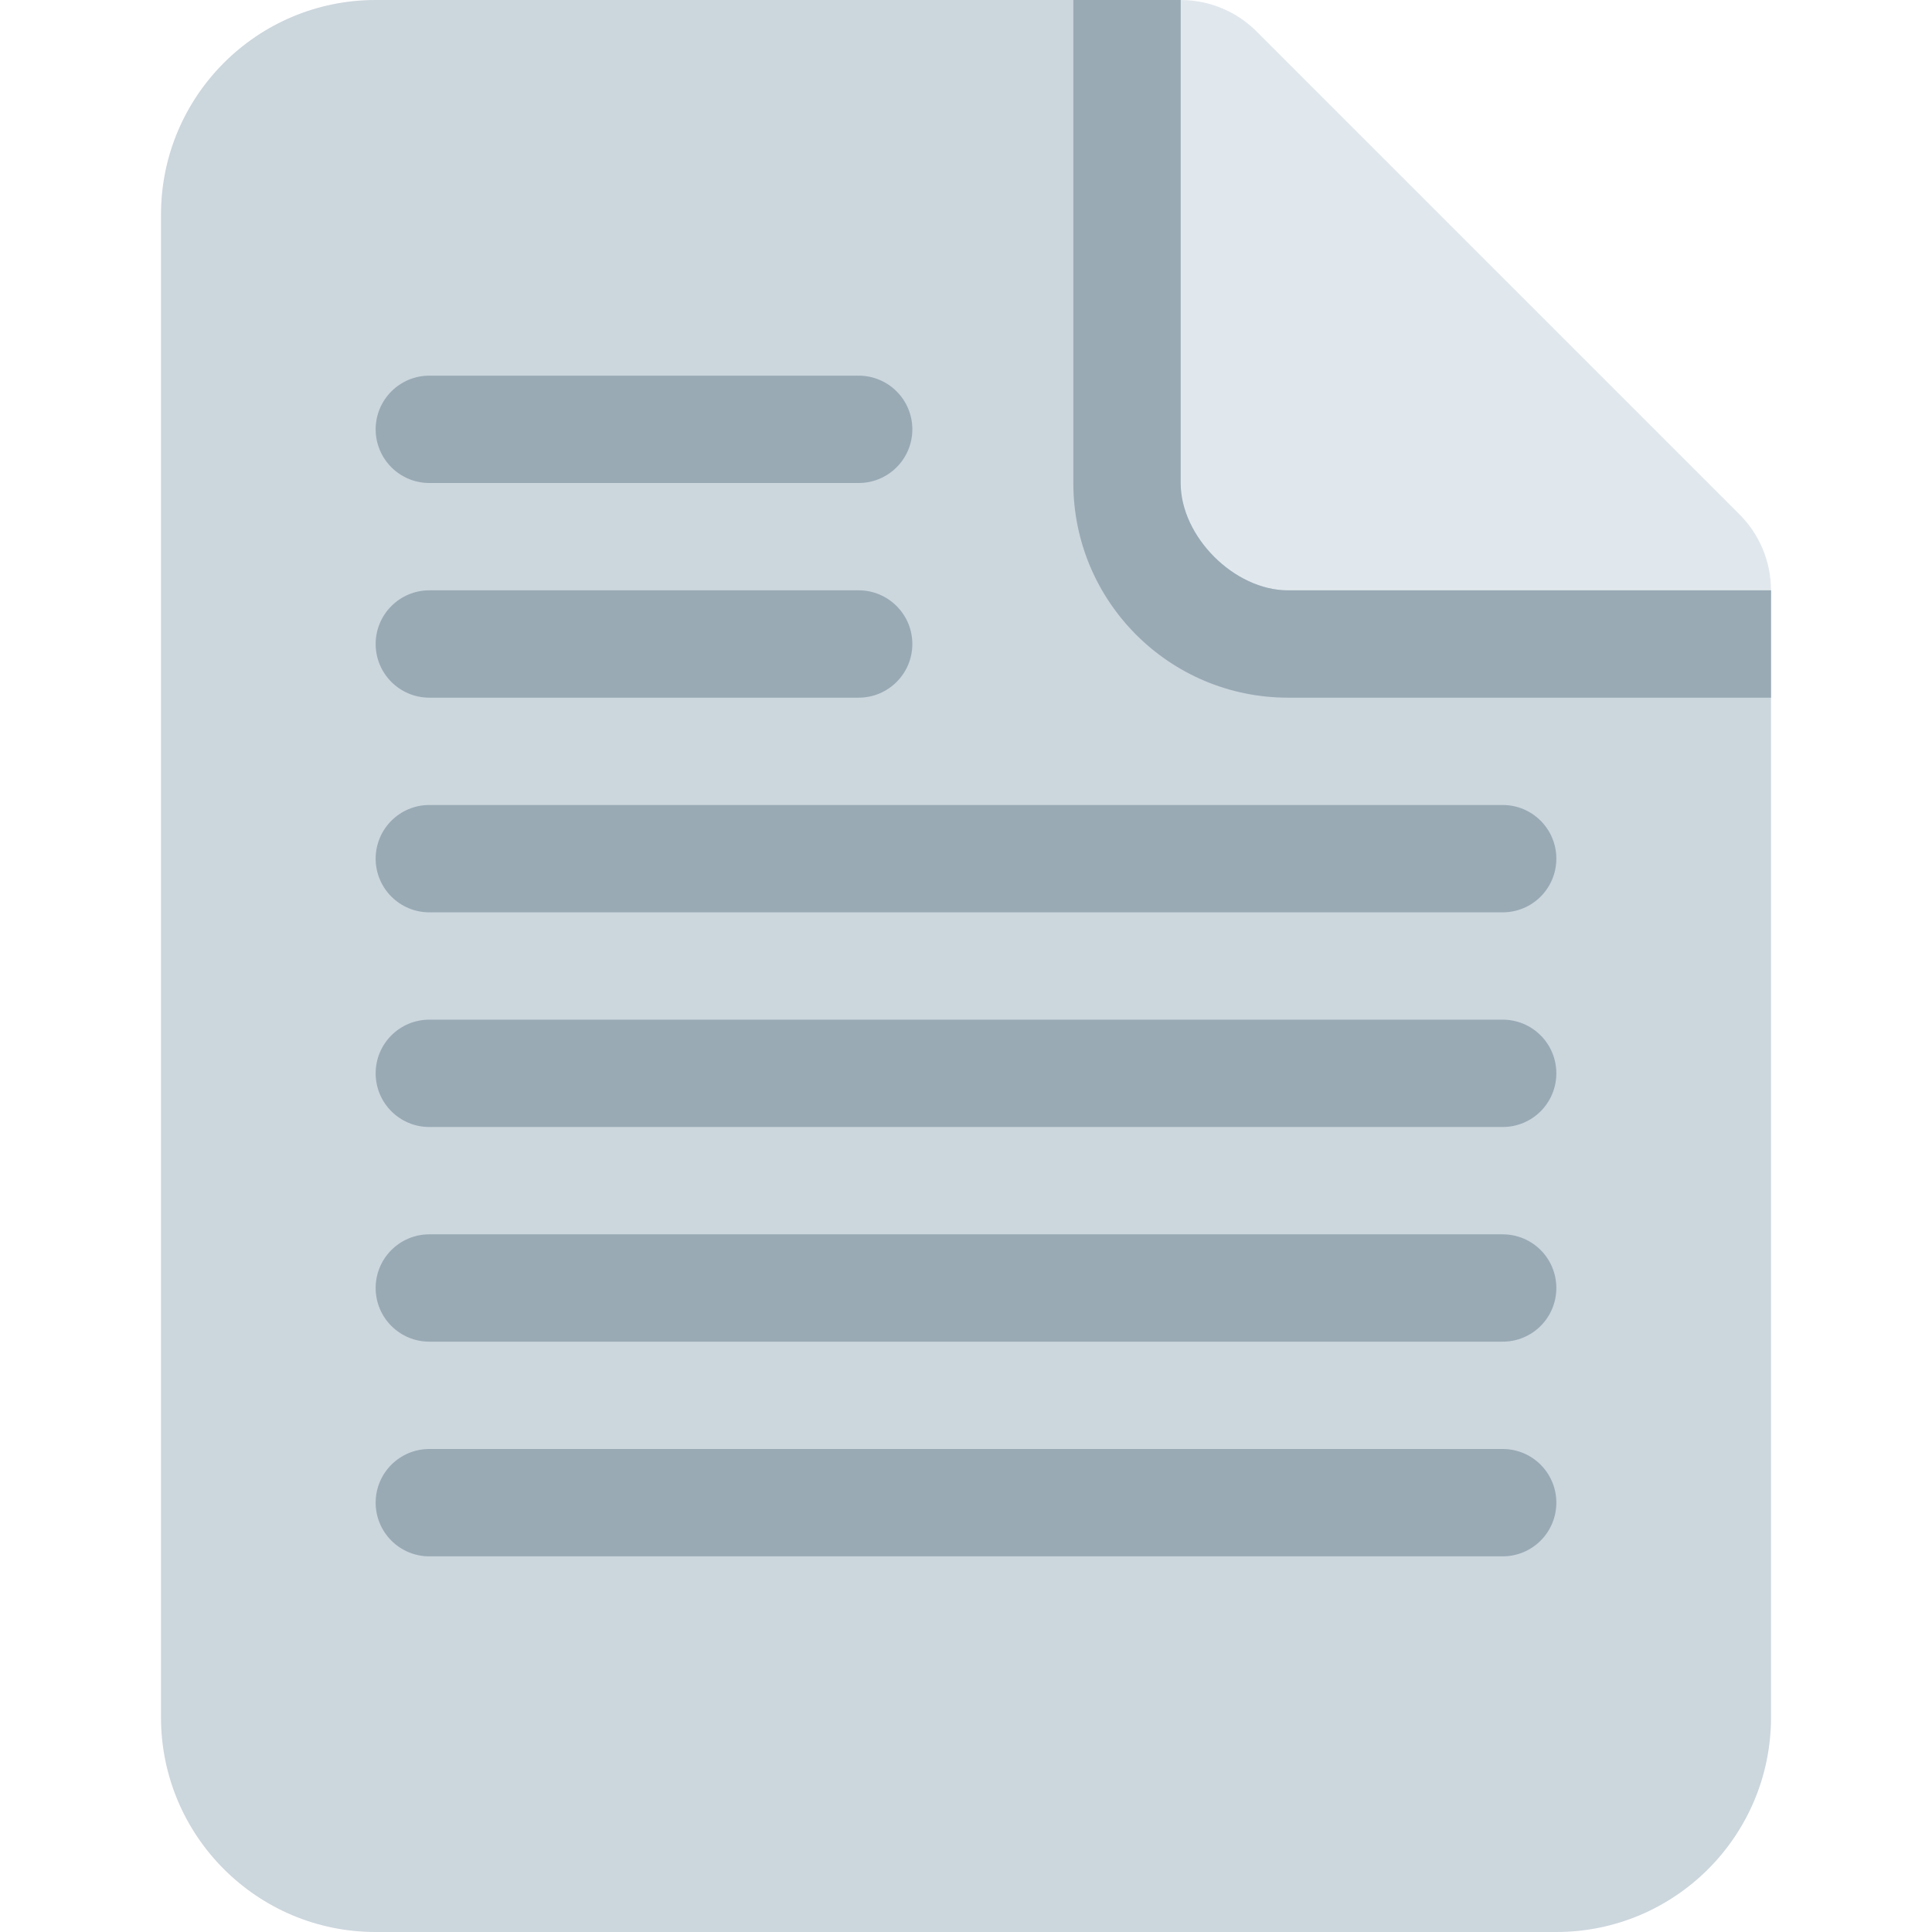
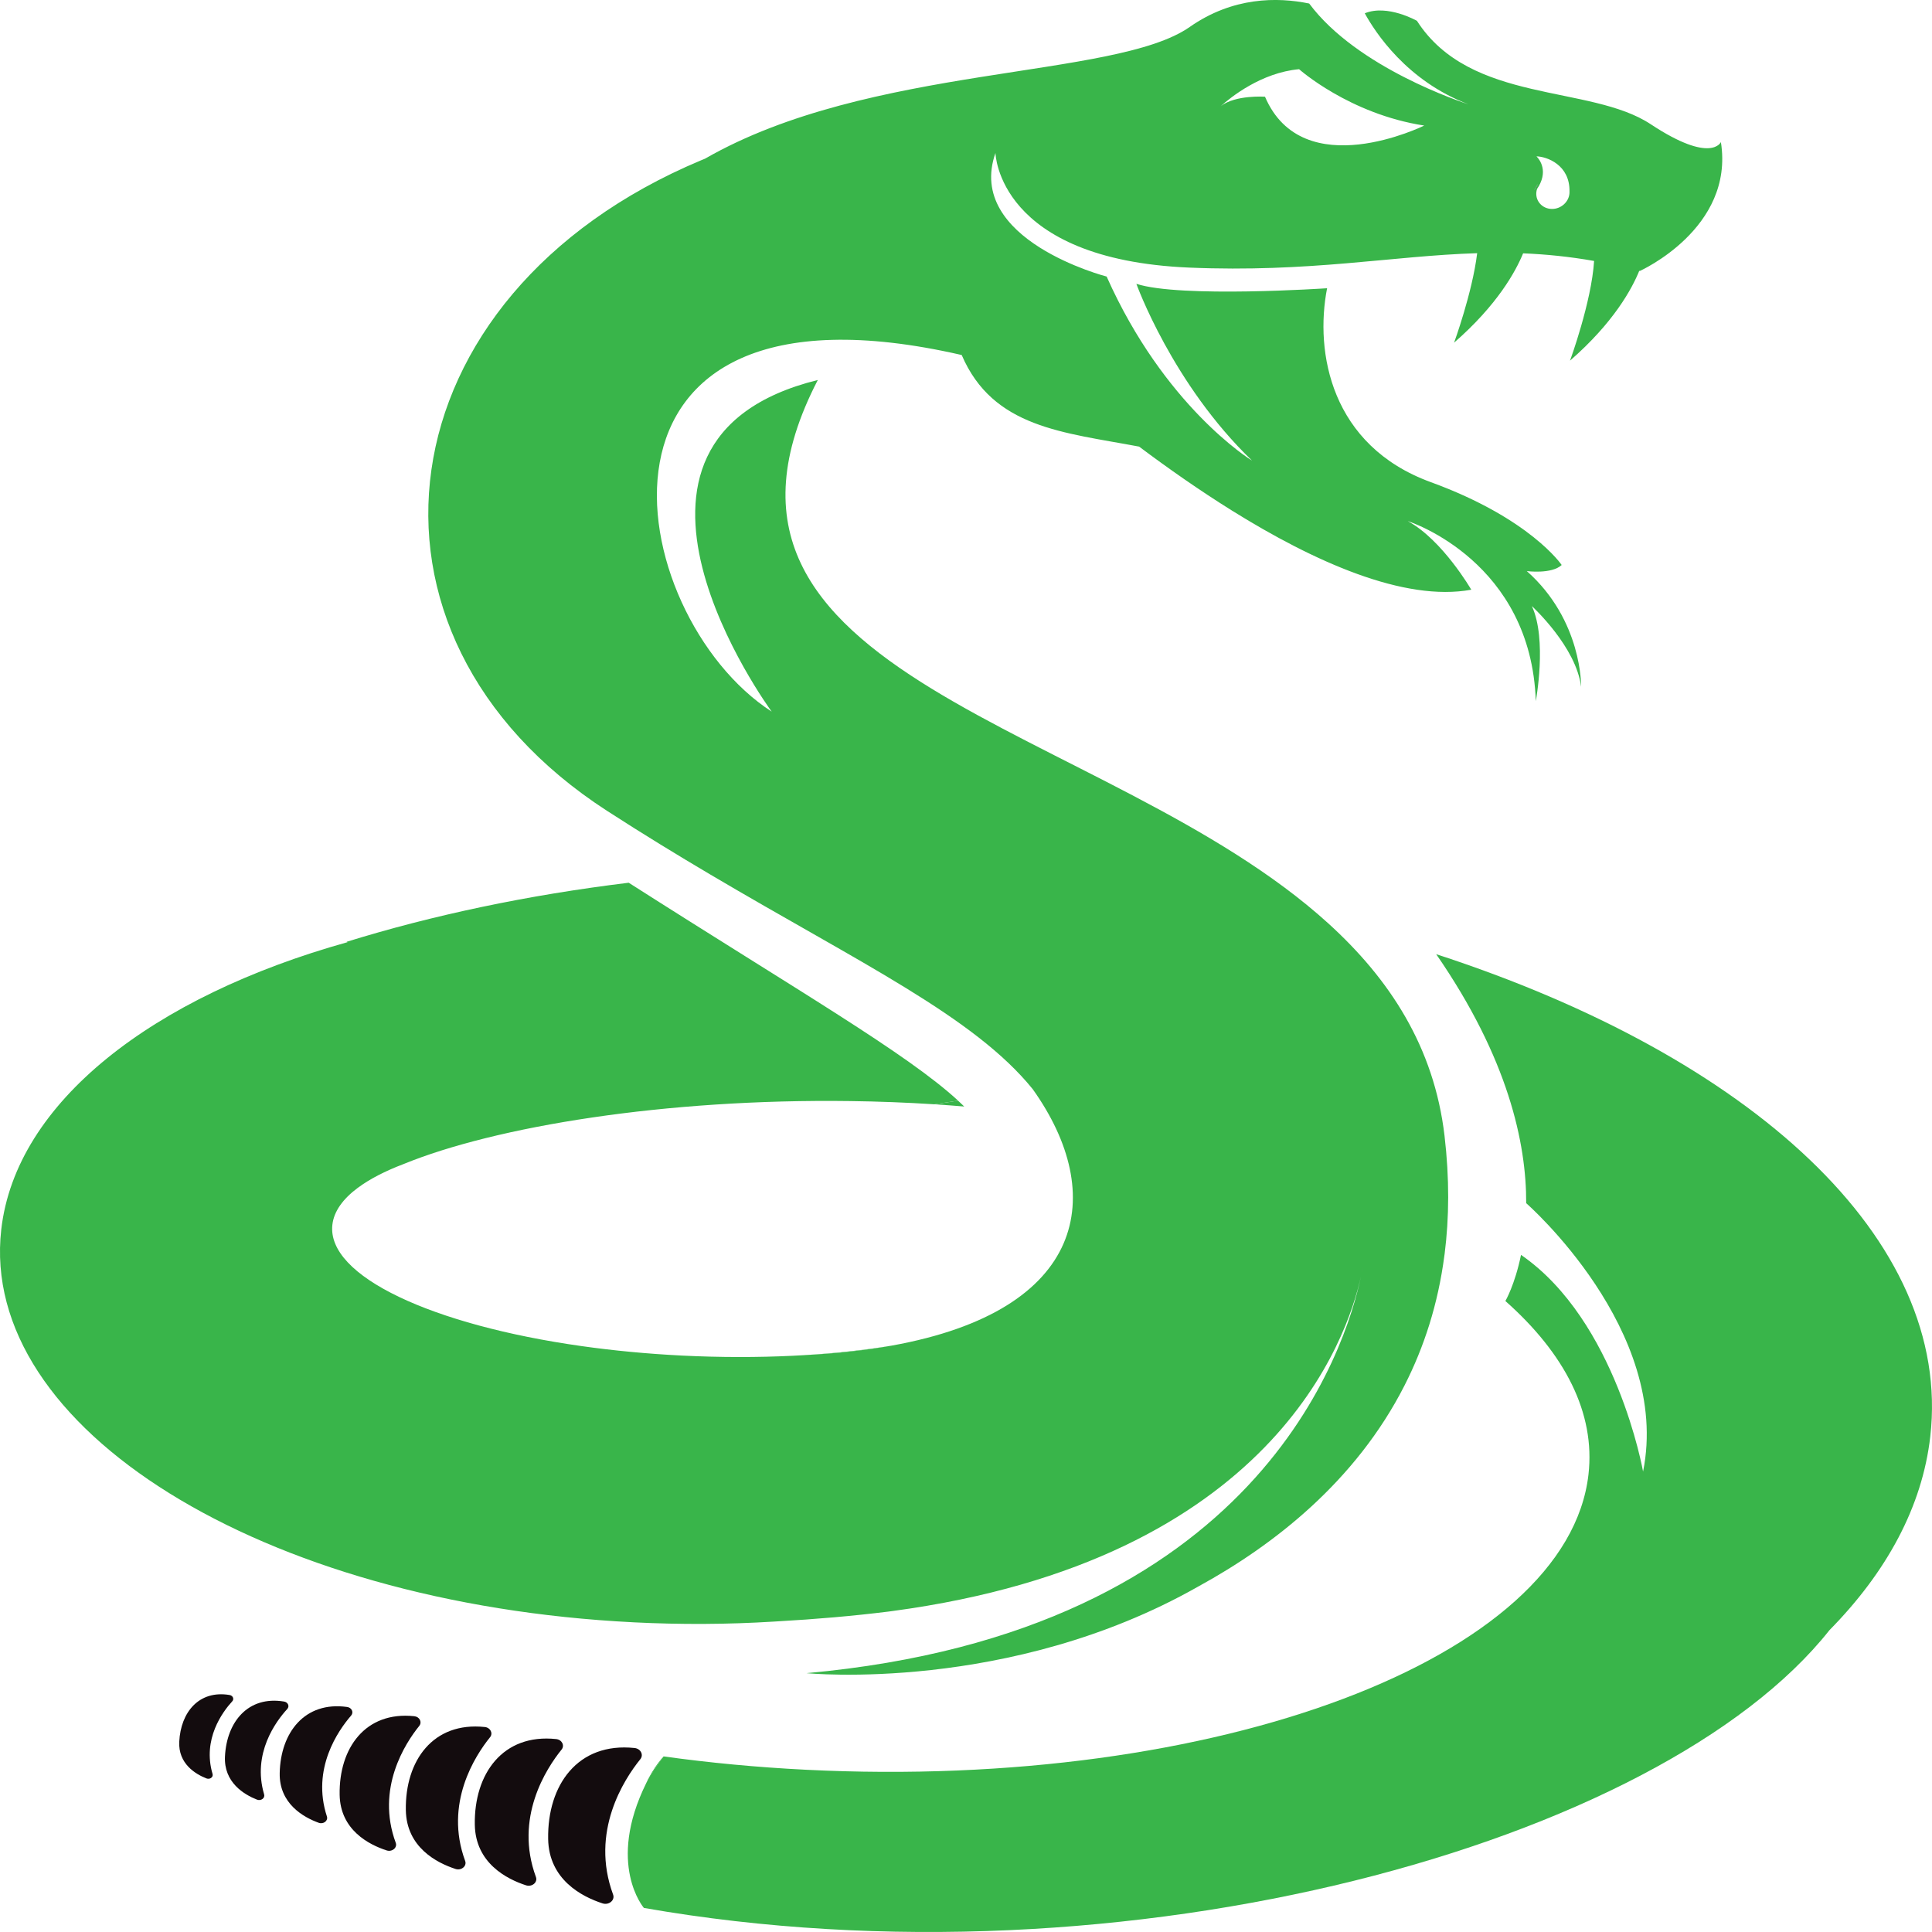
- <svg xmlns="http://www.w3.org/2000/svg" viewBox="0 0 36 36">
-   <path fill="#E1E8ED" d="M32.415 9.586l-9-9C23.054.225 22.553 0 22 0c-1.104 0-1.999.896-2 2 0 .552.224 1.053.586 1.415l-3.859 3.859 9 9 3.859-3.859c.362.361.862.585 1.414.585 1.104 0 2.001-.896 2-2 0-.552-.224-1.052-.585-1.414z" />
-   <path fill="#CCD6DD" d="M22 0H7C4.791 0 3 1.791 3 4v28c0 2.209 1.791 4 4 4h22c2.209 0 4-1.791 4-4V11h-9c-1 0-2-1-2-2V0z" />
-   <path fill="#99AAB5" d="M22 0h-2v9c0 2.209 1.791 4 4 4h9v-2h-9c-1 0-2-1-2-2V0zm-5 8c0 .552-.448 1-1 1H8c-.552 0-1-.448-1-1s.448-1 1-1h8c.552 0 1 .448 1 1zm0 4c0 .552-.448 1-1 1H8c-.552 0-1-.448-1-1s.448-1 1-1h8c.552 0 1 .448 1 1zm12 4c0 .552-.447 1-1 1H8c-.552 0-1-.448-1-1s.448-1 1-1h20c.553 0 1 .448 1 1zm0 4c0 .553-.447 1-1 1H8c-.552 0-1-.447-1-1 0-.553.448-1 1-1h20c.553 0 1 .447 1 1zm0 4c0 .553-.447 1-1 1H8c-.552 0-1-.447-1-1 0-.553.448-1 1-1h20c.553 0 1 .447 1 1zm0 4c0 .553-.447 1-1 1H8c-.552 0-1-.447-1-1 0-.553.448-1 1-1h20c.553 0 1 .447 1 1z" />
+ <svg xmlns="http://www.w3.org/2000/svg" xmlns:xlink="http://www.w3.org/1999/xlink" id="Layer_2" data-name="Layer 2" viewBox="0 0 1300 1300">
+   <defs>
+     <style>
+       .cls-1 {
+         fill: none;
+       }
+ 
+       .cls-2 {
+         fill: url(#Super_Soft_Black_Vignette-4);
+       }
+ 
+       .cls-3 {
+         fill: url(#Super_Soft_Black_Vignette-5);
+       }
+ 
+       .cls-4 {
+         fill: url(#Super_Soft_Black_Vignette-2);
+       }
+ 
+       .cls-5 {
+         fill: url(#Super_Soft_Black_Vignette-3);
+       }
+ 
+       .cls-6 {
+         fill: url(#Super_Soft_Black_Vignette-6);
+       }
+ 
+       .cls-7 {
+         fill: url(#Super_Soft_Black_Vignette-7);
+       }
+ 
+       .cls-8 {
+         fill: #231f20;
+       }
+ 
+       .cls-9 {
+         fill: #39b54a;
+       }
+ 
+       .cls-10 {
+         fill: url(#Super_Soft_Black_Vignette);
+       }
+     </style>
+     <radialGradient id="Super_Soft_Black_Vignette" data-name="Super Soft Black Vignette" cx="392.74" cy="1264.82" fx="392.74" fy="1264.82" r="45.73" gradientTransform="translate(19.19 38.48) scale(.97 .94)" gradientUnits="userSpaceOnUse">
+       <stop offset=".57" stop-color="#130c0e" />
+       <stop offset=".8" stop-color="#130c0e" />
+       <stop offset="1" stop-color="#130c0e" />
+     </radialGradient>
+     <radialGradient id="Super_Soft_Black_Vignette-2" data-name="Super Soft Black Vignette" cx="339.99" cy="1255.17" fx="339.99" fy="1255.17" r="43.04" xlink:href="#Super_Soft_Black_Vignette" />
+     <radialGradient id="Super_Soft_Black_Vignette-3" data-name="Super Soft Black Vignette" cx="291.27" cy="1245.02" fx="291.27" fy="1245.02" r="41.78" xlink:href="#Super_Soft_Black_Vignette" />
+     <radialGradient id="Super_Soft_Black_Vignette-4" data-name="Super Soft Black Vignette" cx="243.77" cy="1234.52" fx="243.77" fy="1234.52" r="39.5" xlink:href="#Super_Soft_Black_Vignette" />
+     <radialGradient id="Super_Soft_Black_Vignette-5" data-name="Super Soft Black Vignette" cx="199.36" cy="1221.27" fx="199.36" fy="1221.27" r="34.53" xlink:href="#Super_Soft_Black_Vignette" />
+     <radialGradient id="Super_Soft_Black_Vignette-6" data-name="Super Soft Black Vignette" cx="158.2" cy="1210.99" fx="158.2" fy="1210.99" r="29.56" xlink:href="#Super_Soft_Black_Vignette" />
+     <radialGradient id="Super_Soft_Black_Vignette-7" data-name="Super Soft Black Vignette" cx="123.21" cy="1201.09" fx="123.21" fy="1201.09" r="25.14" xlink:href="#Super_Soft_Black_Vignette" />
+   </defs>
+   <g id="Layer_1-2" data-name="Layer 1">
+     <g>
+       <path class="cls-8" d="M1032.48,127.83c.93-1.36,1.67-2.67,2.23-3.92-1.02,1.14-1.78,2.47-2.23,3.92Z" />
+       <path class="cls-1" d="M1032.48,127.83c.93-1.36,1.67-2.67,2.23-3.92-1.02,1.14-1.78,2.47-2.23,3.92Z" />
+       <g>
+         <path class="cls-9" d="M916.29,856.22c.14-.65.25-1.26.36-1.84.04-.2.08-.38.1-.57.01-.1.03-.19.04-.27-.15.8-.32,1.71-.5,2.68ZM916.85,853.28c.04-.26.09-.51.13-.76-.02.09-.04.16-.05.25-.03.16-.05.34-.08.51Z" />
+         <path class="cls-9" d="M426.22,1091.62c32.06,1.61,63.57,1.41,94.13-.47.89-.06,1.76-.1,2.63-.16,12.9-.73,25.63-1.63,38.17-2.73,12.37-1.08,24.52-2.36,36.49-3.84.94-.11,1.85-.23,2.77-.37,256.12-34.35,306.31-183.91,315.37-225.29-9.98,47.58-68.94,239.67-373.09,267.07,0,0,136.44,13.68,263.12-58.03.34-.19.71-.39,1.07-.6,50.25-27.57,105.39-70.48,138.18-134.93.02-.03.05-.06.07-.11.01-.03.02-.08.04-.11,13.01-25.56,22.46-54.51,26.73-87.25.06-.34.1-.66.15-1,3.1-24.38,3.31-50.86-.06-79.59-7.04-59.77-36.96-105.44-78.2-142.88-149.58-135.84-448.11-163.68-343.5-365.65-164.58,40.69-32.34,221.38-31.04,223.15-100.89-65.26-142.52-301.93,127.65-239.99.06.02.12.02.21.05,21.12,49.1,68.35,51.99,119.37,61.62,19.09,14.31,40.37,29.27,62.5,43.06t.03.02c55.27,34.41,115.85,61.52,160.98,53.21,0,0-19.42-33.56-42.75-46.17,2.52.81,83.08,27.64,86.16,121.14,0,0,7.8-41.44-2.65-63.96.88.85,29.75,27.46,33.15,54.33,0,0,.98-44.62-36.54-77.86,0,0,16.68,2.21,23.46-4.1,0,0-20.96-31.29-88.1-55.77-67.16-24.49-78.18-87.24-69.75-130.46,0,0-98.73,6.68-128.33-2.97,0,0,24.24,67.51,77.87,118.99-1.79-1.1-59.07-36.78-97.88-123.89,0,0-95.37-24.53-74.81-83.15,0,0,1.33,71.65,130.33,77.13,81.05,3.45,136.47-7.92,193.81-9.7-3.3,26.83-15.54,60.21-15.54,60.21,29.11-25.37,41.46-47.93,46.45-60.11,15.3.63,31.06,2.19,47.76,5.13-1.72,27.6-16.19,67.07-16.19,67.07,29.36-25.6,41.67-48.32,46.58-60.43.12.02.26.06.38.1,0,0,63.79-28.56,54.55-86.74,0,0-6.36,15-47.21-12-40.83-27-121.27-13.41-157.32-69.58,0,0-19.88-11.33-35.09-5.06,6.92,12.65,28.29,45.62,69.86,61.27-4.45-1.44-75.15-24.63-107.26-67.85-21.5-4.41-51.4-4.52-80.42,15.79-50.34,35.23-215.29,24.92-326.13,88.62-.92.36-1.83.74-2.73,1.12-215.48,90.41-247.09,318.82-63.18,437.7,24.24,15.68,47.49,29.85,69.55,42.89,100.91,59.65,177.49,95.7,216.85,144.34,0,0,0,.02.02.02.02.02.03.06.05.08,50.31,70.62,36.51,148.86-94.97,172.51-17.37,3.13-36.8,5.3-58.42,6.37-.1.02-.21.02-.33.03-2.67.14-5.21.27-7.72.42-23.68,1.15-48.81,1.16-74.72-.13-23.46-1.18-46.04-3.35-67.3-6.35-100.69-14.21-171.79-47.11-167.83-81.69,1.02-8.98,7.04-17.35,17.17-24.88.05-.03.09-.06.14-.08,7.84-5.82,18.14-11.13,30.5-15.83,61.79-25.29,176.14-44.14,300.96-42.41,18.55.24,37.36.95,56.25,2.16l16.01-2.45c-34.71-31.93-106.93-73.43-221.63-146.63-68.02,8.3-131.96,21.82-189.91,39.78l.77.19C102.89,670.52,10.65,741.6.85,827.29c-15.23,133.45,175.2,251.8,425.36,264.32ZM1033.75,129.62c.08-.85.23-1.68.49-2.47.92-1.35,1.66-2.66,2.23-3.93,5.07-11.15-2.63-18.01-2.63-18.01,6.99.14,22.61,5.7,22.24,23.75,0,.34.02.73-.02,1.09-.44,5.93-5.79,10.65-11.94,10.54-6.17-.12-10.8-5.03-10.37-10.97ZM1032.48,127.83c.45-1.44,1.21-2.78,2.23-3.92-.56,1.24-1.3,2.56-2.23,3.92ZM821.47,71.4c6.62-5.94,27.16-22.52,52.66-24.84,0,0,33.8,30.17,84.2,37.93,0,0-81.6,40.33-107.14-19.42,0,0-19.91-1.35-29.73,6.33ZM916.29,856.22c.18-.97.35-1.87.5-2.68.05-.27.1-.53.14-.78.01-.09.03-.16.05-.25-.04.25-.09.5-.13.76-.03.17-.06.36-.1.54-.03.19-.06.37-.1.57-.1.58-.22,1.19-.36,1.84Z" />
+         <path class="cls-9" d="M916.29,856.22c.14-.65.25-1.26.36-1.84.04-.2.08-.38.1-.57.04-.18.08-.37.1-.54.04-.26.09-.51.13-.76-.02.09-.04.16-.05.25-.04.25-.09.51-.14.78-.15.8-.32,1.71-.5,2.68Z" />
+       </g>
+       <path class="cls-8" d="M945.12,932.15s.04-.06.06-.1h-.02s-.02.06-.04.1Z" />
+       <path class="cls-8" d="M916.29,856.22c.14-.65.25-1.26.36-1.84.04-.2.08-.38.1-.57.04-.18.08-.37.1-.54.04-.26.09-.51.13-.76-.02.09-.04.16-.05.25-.04.25-.09.51-.14.78-.15.8-.32,1.71-.5,2.68Z" />
+       <g>
+         <path class="cls-9" d="M541.52,911.83c21.62-1.07,41.05-3.24,58.42-6.37-18.01,2.95-37.62,5.11-58.42,6.37Z" />
+         <path class="cls-9" d="M628.64,743.06c3.59.22,7.14.48,10.72.74,3.16.23,6.3.48,9.45.75-1.32-1.29-2.69-2.61-4.16-3.94l-16.01,2.45Z" />
+         <path class="cls-9" d="M433.29,1283.81c324.63,56.88,683.94-43.46,797.6-186.77,0-.02.02-.02.02-.04,38.66-39.24,62.54-83.25,67.93-130.39,15.17-132.85-120.58-255.66-332.45-324.56,0,.02.02.02.02.04,48.42,70.03,60.7,127.25,60.53,167.5,0,0,97.81,85.45,78.65,180.6,0,0-17.85-101.55-82.13-145.81-4.14,20.2-10.52,31.04-10.52,31.04,39.98,35.41,60.65,75.38,55.91,116.73-14.13,123.58-249.82,212.54-526.48,198.68-32.95-1.65-64.99-4.69-95.85-8.98-.02.02-.02.04-.05.06-4.66,6.23-8.78,12.11-11.64,17.91-26.98,54.64-1.55,84.01-1.55,84.01Z" />
+         <path class="cls-9" d="M434.84,1199.8c3.12-5.69,6.99-11.68,11.64-17.91-.61.64-6.61,7.15-11.64,17.91Z" />
+       </g>
+       <path class="cls-10" d="M430.86,1183.73c-10.97,13.58-33.92,48.81-18.32,91.09,1.39,3.78-2.81,7.31-7.11,5.92-13.83-4.48-36.14-15.96-36.59-43.36-.6-36.35,20.01-65.23,58.15-61.18,4.14.44,6.24,4.6,3.87,7.53Z" />
+       <path class="cls-4" d="M377.87,1177.26c-10.33,12.78-31.93,45.95-17.25,85.75,1.31,3.56-2.64,6.88-6.69,5.57-13.02-4.22-34.02-15.02-34.44-40.81-.57-34.22,18.84-61.4,54.74-57.59,3.89.41,5.87,4.33,3.64,7.09Z" />
+       <path class="cls-5" d="M329.74,1168.95c-10.02,12.4-30.99,44.6-16.74,83.23,1.27,3.45-2.57,6.68-6.49,5.4-12.63-4.1-33.02-14.58-33.43-39.61-.55-33.21,18.29-59.6,53.13-55.9,3.78.4,5.7,4.2,3.53,6.88Z" />
+       <path class="cls-2" d="M282.12,1161.31c-9.48,11.73-29.29,42.16-15.83,78.68,1.2,3.27-2.43,6.31-6.14,5.11-11.94-3.87-31.21-13.78-31.61-37.45-.52-31.4,17.29-56.34,50.23-52.85,3.57.38,5.39,3.97,3.34,6.51Z" />
+       <path class="cls-3" d="M236.29,1154.34c-8.62,9.92-26.84,35.79-16.32,67.92.94,2.87-2.31,5.42-5.5,4.26-10.26-3.72-26.68-12.89-26.26-33.47.57-27.3,16.86-48.46,45.38-44.46,3.09.43,4.56,3.61,2.69,5.75Z" />
+       <path class="cls-6" d="M193.33,1149.9c-7.59,8.26-23.77,29.91-15.6,57.53.73,2.47-2.11,4.56-4.8,3.51-8.65-3.39-22.43-11.58-21.55-29.11,1.16-23.26,15.58-40.93,39.79-36.89,2.63.44,3.79,3.18,2.15,4.96Z" />
+       <path class="cls-7" d="M156.3,1144.75c-6.46,7.03-20.22,25.44-13.27,48.93.62,2.1-1.79,3.88-4.08,2.99-7.36-2.89-19.08-9.85-18.33-24.76.99-19.78,13.25-34.82,33.85-31.38,2.23.37,3.23,2.7,1.83,4.22Z" />
+     </g>
+   </g>
</svg>
